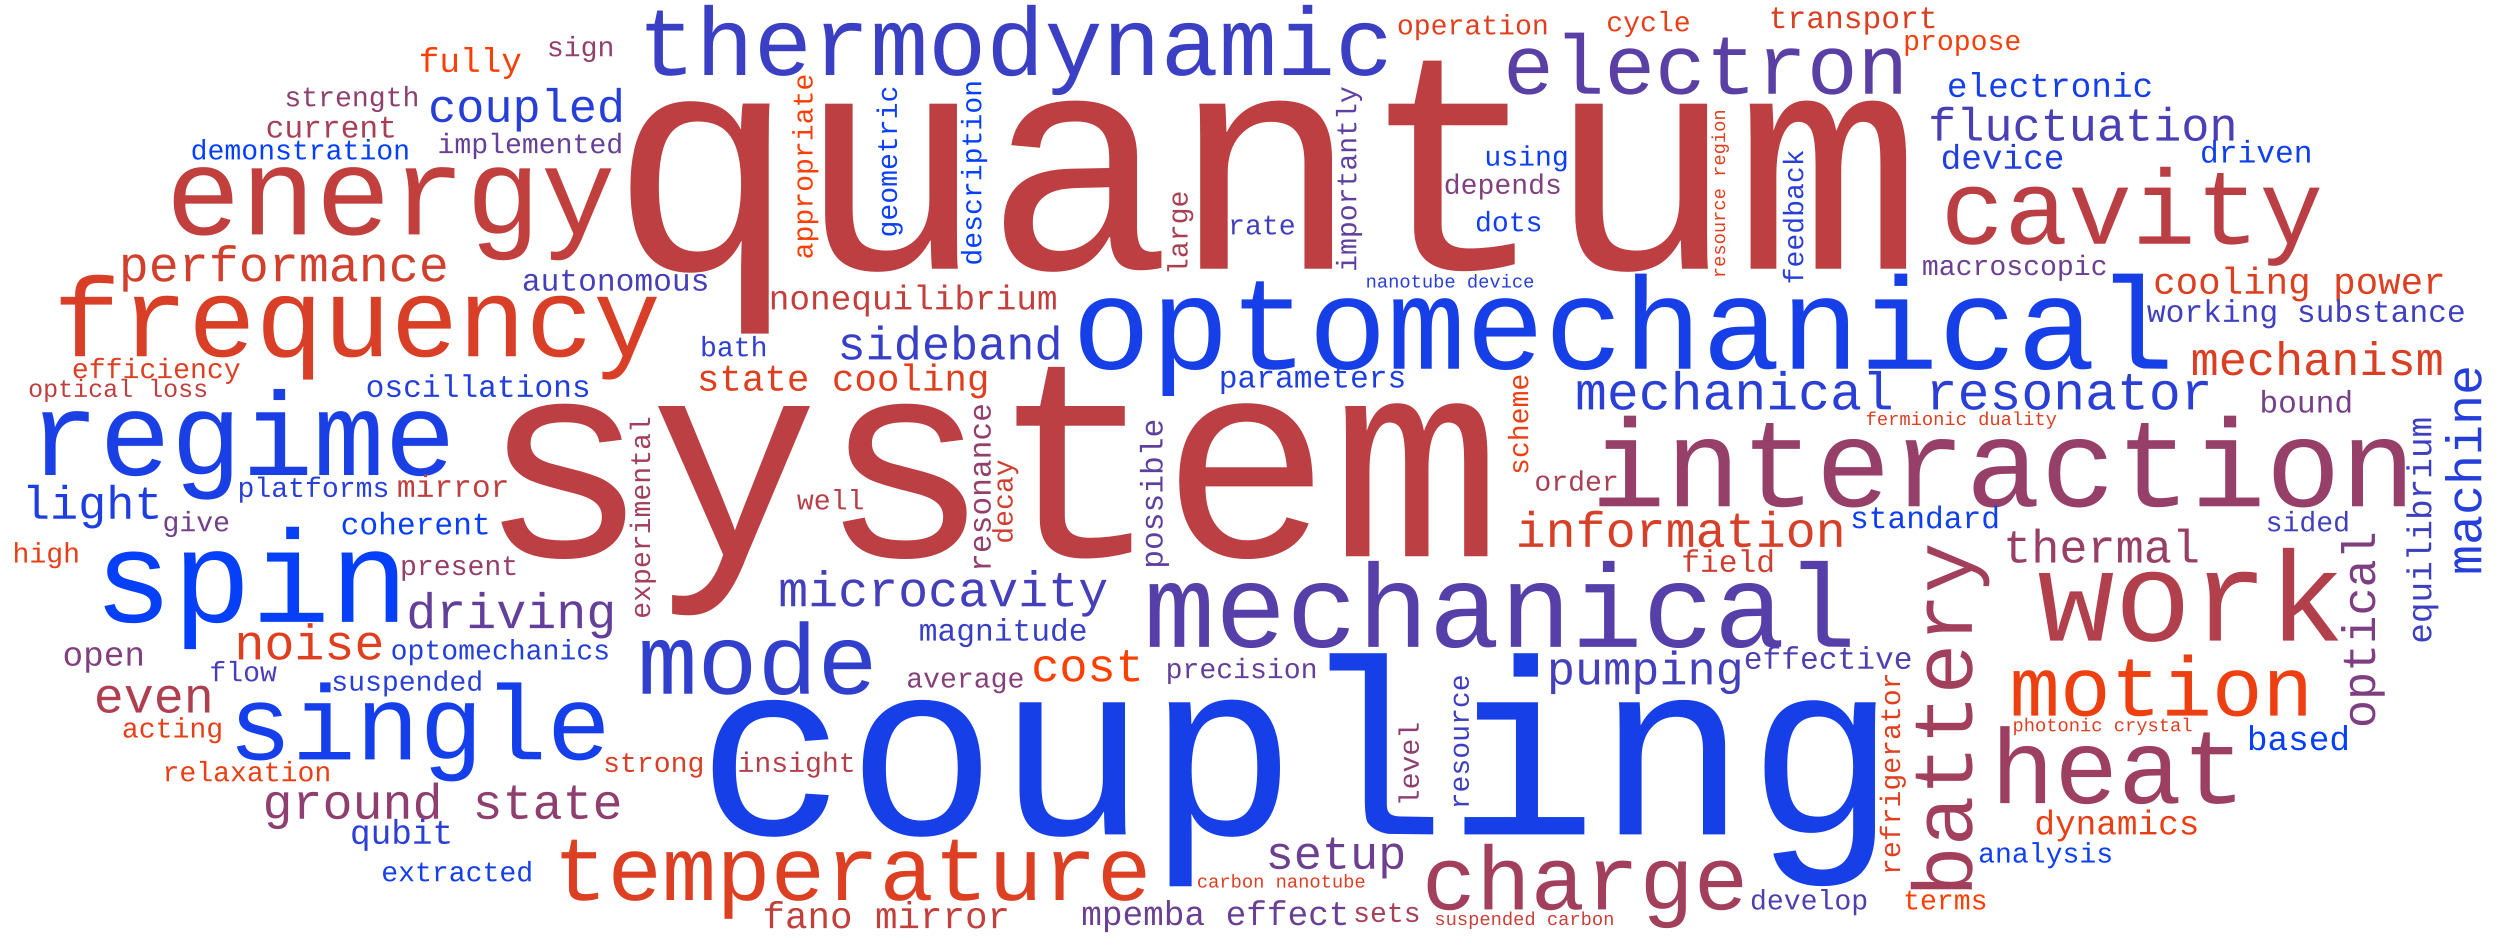
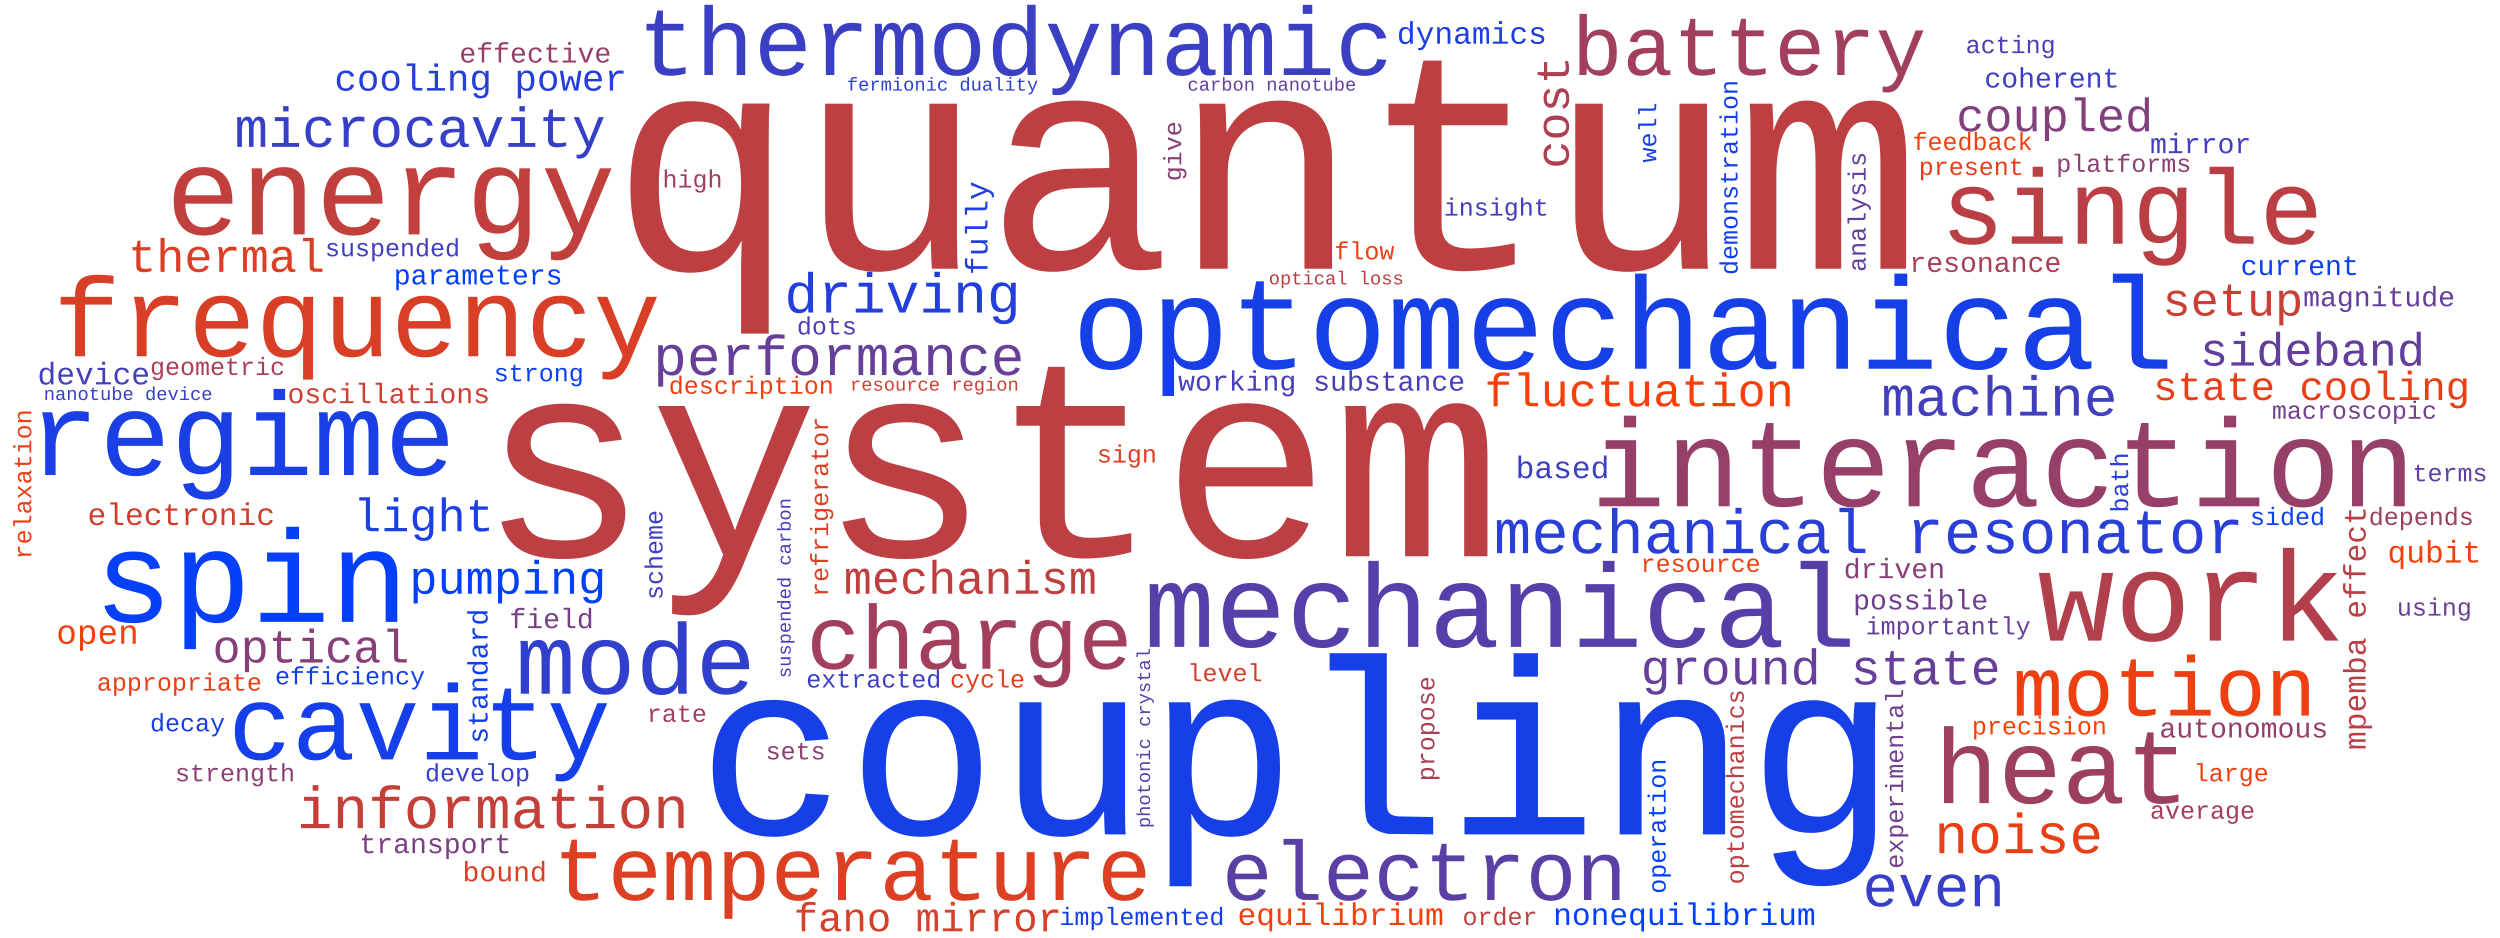
<svg xmlns="http://www.w3.org/2000/svg" width="800" height="300">
  <style>text{font-family:'Liberation Mono';font-weight:normal;font-style:normal;}</style>
  <rect width="100%" height="100%" style="fill:#ffffff00" />
  <text transform="translate(195,86)" font-size="100" style="fill:#BD3F41FF">quantum</text>
  <text transform="translate(153,178)" font-size="91" style="fill:#BB3F43FF">system</text>
  <text transform="translate(223,267)" font-size="80" style="fill:#163FE8FF">coupling</text>
  <text transform="translate(343,118)" font-size="42" style="fill:#173FE7FF">optomechanical</text>
  <text transform="translate(30,199)" font-size="42" style="fill:#063FF8FF">spin</text>
  <text transform="translate(652,205)" font-size="41" style="fill:#B23F4CFF">work</text>
  <text transform="translate(509,162)" font-size="40" style="fill:#963F68FF">interaction</text>
  <text transform="translate(53,75)" font-size="40" style="fill:#C13F3DFF">energy</text>
  <text transform="translate(366,207)" font-size="38" style="fill:#563FA8FF">mechanical</text>
  <text transform="translate(9,152)" font-size="38" style="fill:#1A3FE4FF">regime</text>
  <text transform="translate(17,114)" font-size="36" style="fill:#D83F26FF">frequency</text>
-   <text transform="translate(621,78)" font-size="34" style="fill:#BA3F44FF">cavity</text>
-   <text transform="translate(73,243)" font-size="34" style="fill:#143FEAFF">single</text>
-   <text transform="translate(637,257)" font-size="34" style="fill:#9D3F61FF">heat</text>
-   <text transform="translate(204,222)" font-size="32" style="fill:#313FCDFF">mode</text>
+   <text transform="translate(621,78)" font-size="34" style="fill:#BA3F44FF">single</text>
+   <text transform="translate(73,243)" font-size="34" style="fill:#143FEAFF">cavity</text>
+   <text transform="translate(619,257)" font-size="34" style="fill:#9D3F61FF">heat</text>
+   <text transform="translate(165,222)" font-size="32" style="fill:#313FCDFF">mode</text>
  <text transform="translate(204,24)" font-size="31" style="fill:#3A3FC4FF">thermodynamic</text>
  <text transform="translate(177,288)" font-size="29" style="fill:#DC3F22FF">temperature</text>
-   <text transform="translate(455,291)" font-size="29" style="fill:#A23F5CFF">charge</text>
-   <text transform="translate(481,30)" font-size="27" style="fill:#5A3FA4FF">electron</text>
-   <text transform="translate(643,229)" font-size="27" style="fill:#EE3F10FF">motion</text>
-   <text transform="translate(631,287) rotate(-90)" font-size="27" style="fill:#A13F5DFF">battery</text>
-   <text transform="translate(504,131)" font-size="17" style="fill:#293FD5FF">mechanical resonator</text>
-   <text transform="translate(30,228)" font-size="16" style="fill:#AF3F4FFF">even</text>
-   <text transform="translate(485,175)" font-size="16" style="fill:#D63F28FF">information</text>
-   <text transform="translate(38,90)" font-size="16" style="fill:#D13F2DFF">performance</text>
-   <text transform="translate(249,194)" font-size="16" style="fill:#443FBAFF">microcavity</text>
-   <text transform="translate(75,211)" font-size="16" style="fill:#DF3F1FFF">noise</text>
-   <text transform="translate(130,201)" font-size="16" style="fill:#643F9AFF">driving</text>
-   <text transform="translate(794,184) rotate(-90)" font-size="16" style="fill:#243FDAFF">machine</text>
-   <text transform="translate(84,262)" font-size="16" style="fill:#8F3F6FFF">ground state</text>
-   <text transform="translate(405,278)" font-size="15" style="fill:#6D3F91FF">setup</text>
-   <text transform="translate(268,115)" font-size="15" style="fill:#373FC7FF">sideband</text>
-   <text transform="translate(760,233) rotate(-90)" font-size="15" style="fill:#7D3F81FF">optical</text>
-   <text transform="translate(137,39)" font-size="15" style="fill:#263FD8FF">coupled</text>
-   <text transform="translate(641,180)" font-size="15" style="fill:#983F66FF">thermal</text>
-   <text transform="translate(330,218)" font-size="15" style="fill:#FE3F00FF">cost</text>
-   <text transform="translate(701,120)" font-size="15" style="fill:#DB3F23FF">mechanism</text>
-   <text transform="translate(7,166)" font-size="15" style="fill:#1D3FE1FF">light</text>
-   <text transform="translate(495,219)" font-size="15" style="fill:#443FBAFF">pumping</text>
-   <text transform="translate(617,45)" font-size="15" style="fill:#4A3FB4FF">fluctuation</text>
-   <text transform="translate(223,125)" font-size="12" style="fill:#DF3F1FFF">state cooling</text>
-   <text transform="translate(244,297)" font-size="12" style="fill:#C23F3CFF">fano mirror</text>
-   <text transform="translate(689,94)" font-size="12" style="fill:#DD3F21FF">cooling power</text>
-   <text transform="translate(20,213)" font-size="11" style="fill:#813F7DFF">open</text>
-   <text transform="translate(246,99)" font-size="11" style="fill:#C23F3CFF">nonequilibrium</text>
-   <text transform="translate(651,267)" font-size="11" style="fill:#EA3F14FF">dynamics</text>
-   <text transform="translate(719,240)" font-size="11" style="fill:#043FFAFF">based</text>
-   <text transform="translate(778,206) rotate(-90)" font-size="11" style="fill:#3D3FC1FF">equilibrium</text>
-   <text transform="translate(623,31)" font-size="11" style="fill:#153FE9FF">electronic</text>
-   <text transform="translate(134,23)" font-size="11" style="fill:#F93F05FF">fully</text>
-   <text transform="translate(621,54)" font-size="11" style="fill:#203FDEFF">device</text>
-   <text transform="translate(112,270)" font-size="11" style="fill:#2A3FD4FF">qubit</text>
-   <text transform="translate(346,296)" font-size="11" style="fill:#6B3F93FF">mpemba effect</text>
-   <text transform="translate(127,159)" font-size="10" style="fill:#C03F3EFF">mirror</text>
-   <text transform="translate(558,214)" font-size="10" style="fill:#4F3FAFFF">effective</text>
-   <text transform="translate(372,182) rotate(-90)" font-size="10" style="fill:#5F3F9FFF">possible</text>
-   <text transform="translate(390,124)" font-size="10" style="fill:#1E3FE0FF">parameters</text>
-   <text transform="translate(109,171)" font-size="10" style="fill:#053FF9FF">coherent</text>
-   <text transform="translate(294,205)" font-size="10" style="fill:#383FC6FF">magnitude</text>
-   <text transform="translate(592,169)" font-size="10" style="fill:#0F3FEFFF">standard</text>
-   <text transform="translate(566,9)" font-size="10" style="fill:#DB3F23FF">transport</text>
-   <text transform="translate(167,93)" font-size="10" style="fill:#473FB7FF">autonomous</text>
-   <text transform="translate(117,127)" font-size="10" style="fill:#213FDDFF">oscillations</text>
-   <text transform="translate(317,183) rotate(-90)" font-size="10" style="fill:#923F6CFF">resonance</text>
-   <text transform="translate(538,183)" font-size="10" style="fill:#CD3F31FF">field</text>
-   <text transform="translate(85,44)" font-size="10" style="fill:#A83F56FF">current</text>
-   <text transform="translate(723,132)" font-size="10" style="fill:#773F87FF">bound</text>
-   <text transform="translate(704,52)" font-size="10" style="fill:#0F3FEFFF">driven</text>
-   <text transform="translate(687,103)" font-size="10" style="fill:#3F3FBFFF">working substance</text>
-   <text transform="translate(125,211)" font-size="9" style="fill:#233FDBFF">optomechanics</text>
-   <text transform="translate(725,170)" font-size="9" style="fill:#3F3FBFFF">sided</text>
-   <text transform="translate(324,174) rotate(-90)" font-size="9" style="fill:#CE3F30FF">decay</text>
-   <text transform="translate(475,53)" font-size="9" style="fill:#0C3FF2FF">using</text>
-   <text transform="translate(260,83) rotate(-90)" font-size="9" style="fill:#F73F07FF">appropriate</text>
-   <text transform="translate(577,91) rotate(-90)" font-size="9" style="fill:#2A3FD4FF">feedback</text>
-   <text transform="translate(23,121)" font-size="9" style="fill:#DC3F22FF">efficiency</text>
-   <text transform="translate(434,87) rotate(-90)" font-size="9" style="fill:#603F9EFF">importantly</text>
-   <text transform="translate(489,152) rotate(-90)" font-size="9" style="fill:#EC3F12FF">scheme</text>
-   <text transform="translate(615,88)" font-size="9" style="fill:#6B3F93FF">macroscopic</text>
-   <text transform="translate(454,258) rotate(-90)" font-size="9" style="fill:#8D3F71FF">level</text>
-   <text transform="translate(224,114)" font-size="9" style="fill:#303FCEFF">bath</text>
-   <text transform="translate(175,18)" font-size="9" style="fill:#933F6BFF">sign</text>
-   <text transform="translate(633,276)" font-size="9" style="fill:#0E3FF0FF">analysis</text>
-   <text transform="translate(52,250)" font-size="9" style="fill:#EA3F14FF">relaxation</text>
-   <text transform="translate(609,16)" font-size="9" style="fill:#F43F0AFF">propose</text>
-   <text transform="translate(472,74)" font-size="9" style="fill:#113FEDFF">dots</text>
-   <text transform="translate(140,49)" font-size="9" style="fill:#663F98FF">implemented</text>
-   <text transform="translate(470,259) rotate(-90)" font-size="9" style="fill:#3E3FC0FF">resource</text>
-   <text transform="translate(122,282)" font-size="9" style="fill:#143FEAFF">extracted</text>
-   <text transform="translate(290,220)" font-size="9" style="fill:#853F79FF">average</text>
-   <text transform="translate(380,88) rotate(-90)" font-size="9" style="fill:#AA3F54FF">large</text>
-   <text transform="translate(373,217)" font-size="9" style="fill:#643F9AFF">precision</text>
-   <text transform="translate(52,170)" font-size="9" style="fill:#743F8AFF">give</text>
-   <text transform="translate(314,85) rotate(-90)" font-size="9" style="fill:#023FFCFF">description</text>
-   <text transform="translate(609,291)" font-size="9" style="fill:#FE3F00FF">terms</text>
-   <text transform="translate(462,62)" font-size="9" style="fill:#813F7DFF">depends</text>
-   <text transform="translate(447,11)" font-size="9" style="fill:#E03F1EFF">operation</text>
-   <text transform="translate(67,218)" font-size="9" style="fill:#483FB6FF">flow</text>
-   <text transform="translate(236,247)" font-size="9" style="fill:#B33F4BFF">insight</text>
-   <text transform="translate(433,295)" font-size="9" style="fill:#A63F58FF">sets</text>
-   <text transform="translate(560,291)" font-size="9" style="fill:#4C3FB2FF">develop</text>
-   <text transform="translate(393,75)" font-size="9" style="fill:#433FBBFF">rate</text>
-   <text transform="translate(106,221)" font-size="9" style="fill:#273FD7FF">suspended</text>
-   <text transform="translate(255,163)" font-size="9" style="fill:#B63F48FF">well</text>
-   <text transform="translate(193,247)" font-size="9" style="fill:#D93F25FF">strong</text>
-   <text transform="translate(4,180)" font-size="9" style="fill:#E63F18FF">high</text>
-   <text transform="translate(208,198) rotate(-90)" font-size="9" style="fill:#A13F5DFF">experimental</text>
-   <text transform="translate(61,51)" font-size="9" style="fill:#003FFEFF">demonstration</text>
-   <text transform="translate(76,159)" font-size="9" style="fill:#293FD5FF">platforms</text>
-   <text transform="translate(91,34)" font-size="9" style="fill:#8F3F6FFF">strength</text>
-   <text transform="translate(39,236)" font-size="9" style="fill:#E63F18FF">acting</text>
-   <text transform="translate(128,184)" font-size="9" style="fill:#943F6AFF">present</text>
-   <text transform="translate(287,76) rotate(-90)" font-size="9" style="fill:#0A3FF4FF">geometric</text>
-   <text transform="translate(514,10)" font-size="9" style="fill:#E53F19FF">cycle</text>
-   <text transform="translate(491,157)" font-size="9" style="fill:#AA3F54FF">order</text>
-   <text transform="translate(608,280) rotate(-90)" font-size="9" style="fill:#E13F1DFF">refrigerator</text>
-   <text transform="translate(9,127)" font-size="8" style="fill:#BF3F3FFF">optical loss</text>
-   <text transform="translate(597,136)" font-size="6" style="fill:#DC3F22FF">fermionic duality</text>
-   <text transform="translate(552,89) rotate(-90)" font-size="6" style="fill:#E03F1EFF">resource region</text>
-   <text transform="translate(459,296)" font-size="6" style="fill:#C73F37FF">suspended carbon</text>
-   <text transform="translate(383,284)" font-size="6" style="fill:#DC3F22FF">carbon nanotube</text>
-   <text transform="translate(437,92)" font-size="6" style="fill:#283FD6FF">nanotube device</text>
-   <text transform="translate(644,234)" font-size="6" style="fill:#DE3F20FF">photonic crystal</text>
+   <text transform="translate(258,214)" font-size="29" style="fill:#A23F5CFF">charge</text>
+   <text transform="translate(391,288)" font-size="27" style="fill:#5A3FA4FF">electron</text>
+   <text transform="translate(644,229)" font-size="27" style="fill:#EE3F10FF">motion</text>
+   <text transform="translate(503,24)" font-size="27" style="fill:#A13F5DFF">battery</text>
+   <text transform="translate(478,177)" font-size="20" style="fill:#293FD5FF">mechanical resonator</text>
+   <text transform="translate(596,290)" font-size="19" style="fill:#383FC6FF">even</text>
+   <text transform="translate(95,265)" font-size="19" style="fill:#C53F39FF">information</text>
+   <text transform="translate(209,120)" font-size="18" style="fill:#663F98FF">performance</text>
+   <text transform="translate(75,47)" font-size="18" style="fill:#363FC8FF">microcavity</text>
+   <text transform="translate(619,273)" font-size="18" style="fill:#E93F15FF">noise</text>
+   <text transform="translate(251,100)" font-size="18" style="fill:#233FDBFF">driving</text>
+   <text transform="translate(602,133)" font-size="18" style="fill:#423FBCFF">machine</text>
+   <text transform="translate(525,219)" font-size="16" style="fill:#653F99FF">ground state</text>
+   <text transform="translate(626,42)" font-size="15" style="fill:#813F7DFF">coupled</text>
+   <text transform="translate(41,87)" font-size="15" style="fill:#DB3F23FF">thermal</text>
+   <text transform="translate(692,101)" font-size="15" style="fill:#C93F35FF">setup</text>
+   <text transform="translate(704,117)" font-size="15" style="fill:#623F9CFF">sideband</text>
+   <text transform="translate(68,212)" font-size="15" style="fill:#863F78FF">optical</text>
+   <text transform="translate(502,54) rotate(-90)" font-size="15" style="fill:#AD3F51FF">cost</text>
+   <text transform="translate(270,190)" font-size="15" style="fill:#BF3F3FFF">mechanism</text>
+   <text transform="translate(113,170)" font-size="15" style="fill:#1C3FE2FF">light</text>
+   <text transform="translate(131,190)" font-size="15" style="fill:#003FFEFF">pumping</text>
+   <text transform="translate(475,130)" font-size="15" style="fill:#F73F07FF">fluctuation</text>
+   <text transform="translate(689,128)" font-size="13" style="fill:#E83F16FF">state cooling</text>
+   <text transform="translate(254,298)" font-size="13" style="fill:#D63F28FF">fano mirror</text>
+   <text transform="translate(107,29)" font-size="12" style="fill:#263FD8FF">cooling power</text>
+   <text transform="translate(18,206)" font-size="11" style="fill:#F33F0BFF">open</text>
+   <text transform="translate(497,296)" font-size="10" style="fill:#003FFEFF">nonequilibrium</text>
+   <text transform="translate(447,14)" font-size="10" style="fill:#1C3FE2FF">dynamics</text>
+   <text transform="translate(485,153)" font-size="10" style="fill:#3D3FC1FF">based</text>
+   <text transform="translate(396,296)" font-size="10" style="fill:#F13F0DFF">equilibrium</text>
+   <text transform="translate(28,168)" font-size="10" style="fill:#D03F2EFF">electronic</text>
+   <text transform="translate(316,88) rotate(-90)" font-size="10" style="fill:#203FDEFF">fully</text>
+   <text transform="translate(12,123)" font-size="10" style="fill:#433FBBFF">device</text>
+   <text transform="translate(764,180)" font-size="10" style="fill:#F53F09FF">qubit</text>
+   <text transform="translate(757,240) rotate(-90)" font-size="10" style="fill:#BA3F44FF">mpemba effect</text>
+   <text transform="translate(737,98)" font-size="9" style="fill:#653F99FF">magnitude</text>
+   <text transform="translate(593,195)" font-size="9" style="fill:#6F3F8FFF">possible</text>
+   <text transform="translate(688,49)" font-size="9" style="fill:#3F3FBFFF">mirror</text>
+   <text transform="translate(147,20)" font-size="9" style="fill:#963F68FF">effective</text>
+   <text transform="translate(126,91)" font-size="9" style="fill:#013FFDFF">parameters</text>
+   <text transform="translate(635,28)" font-size="9" style="fill:#3A3FC4FF">coherent</text>
+   <text transform="translate(156,238) rotate(-90)" font-size="9" style="fill:#123FECFF">standard</text>
+   <text transform="translate(115,273)" font-size="9" style="fill:#7B3F83FF">transport</text>
+   <text transform="translate(691,236)" font-size="9" style="fill:#923F6CFF">autonomous</text>
+   <text transform="translate(92,129)" font-size="9" style="fill:#CD3F31FF">oscillations</text>
+   <text transform="translate(611,87)" font-size="9" style="fill:#A83F56FF">resonance</text>
+   <text transform="translate(163,201)" font-size="9" style="fill:#773F87FF">field</text>
+   <text transform="translate(717,88)" font-size="9" style="fill:#0F3FEFFF">current</text>
+   <text transform="translate(148,282)" font-size="9" style="fill:#DB3F23FF">bound</text>
+   <text transform="translate(590,185)" font-size="9" style="fill:#883F76FF">driven</text>
+   <text transform="translate(377,125)" font-size="9" style="fill:#473FB7FF">working substance</text>
+   <text transform="translate(727,134)" font-size="8" style="fill:#703F8EFF">macroscopic</text>
+   <text transform="translate(48,234)" font-size="8" style="fill:#183FE6FF">decay</text>
+   <text transform="translate(380,218)" font-size="8" style="fill:#D53F29FF">level</text>
+   <text transform="translate(681,164) rotate(-90)" font-size="8" style="fill:#2A3FD4FF">bath</text>
+   <text transform="translate(351,148)" font-size="8" style="fill:#DC3F22FF">sign</text>
+   <text transform="translate(597,87) rotate(-90)" font-size="8" style="fill:#603F9EFF">analysis</text>
+   <text transform="translate(10,179) rotate(-90)" font-size="8" style="fill:#EC3F12FF">relaxation</text>
+   <text transform="translate(767,197)" font-size="8" style="fill:#6B3F93FF">using</text>
+   <text transform="translate(459,250) rotate(-90)" font-size="8" style="fill:#A83F56FF">propose</text>
+   <text transform="translate(255,107)" font-size="8" style="fill:#4B3FB3FF">dots</text>
+   <text transform="translate(558,283) rotate(-90)" font-size="8" style="fill:#BB3F43FF">optomechanics</text>
+   <text transform="translate(720,168)" font-size="8" style="fill:#0E3FF0FF">sided</text>
+   <text transform="translate(31,221)" font-size="8" style="fill:#EA3F14FF">appropriate</text>
+   <text transform="translate(612,48)" font-size="8" style="fill:#F43F0AFF">feedback</text>
+   <text transform="translate(88,219)" font-size="8" style="fill:#113FEDFF">efficiency</text>
+   <text transform="translate(597,203)" font-size="8" style="fill:#663F98FF">importantly</text>
+   <text transform="translate(212,192) rotate(-90)" font-size="8" style="fill:#3E3FC0FF">scheme</text>
+   <text transform="translate(339,296)" font-size="8" style="fill:#143FEAFF">implemented</text>
+   <text transform="translate(525,183)" font-size="8" style="fill:#EE3F10FF">resource</text>
+   <text transform="translate(258,220)" font-size="8" style="fill:#3C3FC2FF">extracted</text>
+   <text transform="translate(688,262)" font-size="8" style="fill:#A43F5AFF">average</text>
+   <text transform="translate(702,250)" font-size="8" style="fill:#EE3F10FF">large</text>
+   <text transform="translate(631,235)" font-size="8" style="fill:#FE3F00FF">precision</text>
+   <text transform="translate(378,58) rotate(-90)" font-size="8" style="fill:#893F75FF">give</text>
+   <text transform="translate(214,126)" font-size="8" style="fill:#ED3F11FF">description</text>
+   <text transform="translate(772,154)" font-size="8" style="fill:#5E3FA0FF">terms</text>
+   <text transform="translate(758,168)" font-size="8" style="fill:#9B3F63FF">depends</text>
+   <text transform="translate(533,286) rotate(-90)" font-size="8" style="fill:#013FFDFF">operation</text>
+   <text transform="translate(427,83)" font-size="8" style="fill:#ED3F11FF">flow</text>
+   <text transform="translate(462,69)" font-size="8" style="fill:#433FBBFF">insight</text>
+   <text transform="translate(245,243)" font-size="8" style="fill:#8D3F71FF">sets</text>
+   <text transform="translate(136,250)" font-size="8" style="fill:#353FC9FF">develop</text>
+   <text transform="translate(207,231)" font-size="8" style="fill:#A13F5DFF">rate</text>
+   <text transform="translate(104,82)" font-size="8" style="fill:#403FBEFF">suspended</text>
+   <text transform="translate(530,52) rotate(-90)" font-size="8" style="fill:#173FE7FF">well</text>
+   <text transform="translate(158,122)" font-size="8" style="fill:#0B3FF3FF">strong</text>
+   <text transform="translate(212,60)" font-size="8" style="fill:#A23F5CFF">high</text>
+   <text transform="translate(609,278) rotate(-90)" font-size="8" style="fill:#703F8EFF">experimental</text>
+   <text transform="translate(556,88) rotate(-90)" font-size="8" style="fill:#133FEBFF">demonstration</text>
+   <text transform="translate(658,55)" font-size="8" style="fill:#8B3F73FF">platforms</text>
+   <text transform="translate(56,250)" font-size="8" style="fill:#8C3F72FF">strength</text>
+   <text transform="translate(629,17)" font-size="8" style="fill:#4E3FB0FF">acting</text>
+   <text transform="translate(614,56)" font-size="8" style="fill:#E53F19FF">present</text>
+   <text transform="translate(48,120)" font-size="8" style="fill:#AA3F54FF">geometric</text>
+   <text transform="translate(304,220)" font-size="8" style="fill:#E13F1DFF">cycle</text>
+   <text transform="translate(468,296)" font-size="8" style="fill:#BF3F3FFF">order</text>
+   <text transform="translate(265,191) rotate(-90)" font-size="8" style="fill:#DC3F22FF">refrigerator</text>
+   <text transform="translate(271,29)" font-size="6" style="fill:#2D3FD1FF">fermionic duality</text>
+   <text transform="translate(406,91)" font-size="6" style="fill:#BB3F43FF">optical loss</text>
+   <text transform="translate(272,125)" font-size="6" style="fill:#CC3F32FF">resource region</text>
+   <text transform="translate(253,217) rotate(-90)" font-size="6" style="fill:#443FBAFF">suspended carbon</text>
+   <text transform="translate(380,29)" font-size="6" style="fill:#613F9DFF">carbon nanotube</text>
+   <text transform="translate(14,128)" font-size="6" style="fill:#383FC6FF">nanotube device</text>
+   <text transform="translate(368,265) rotate(-90)" font-size="6" style="fill:#593FA5FF">photonic crystal</text>
</svg>
